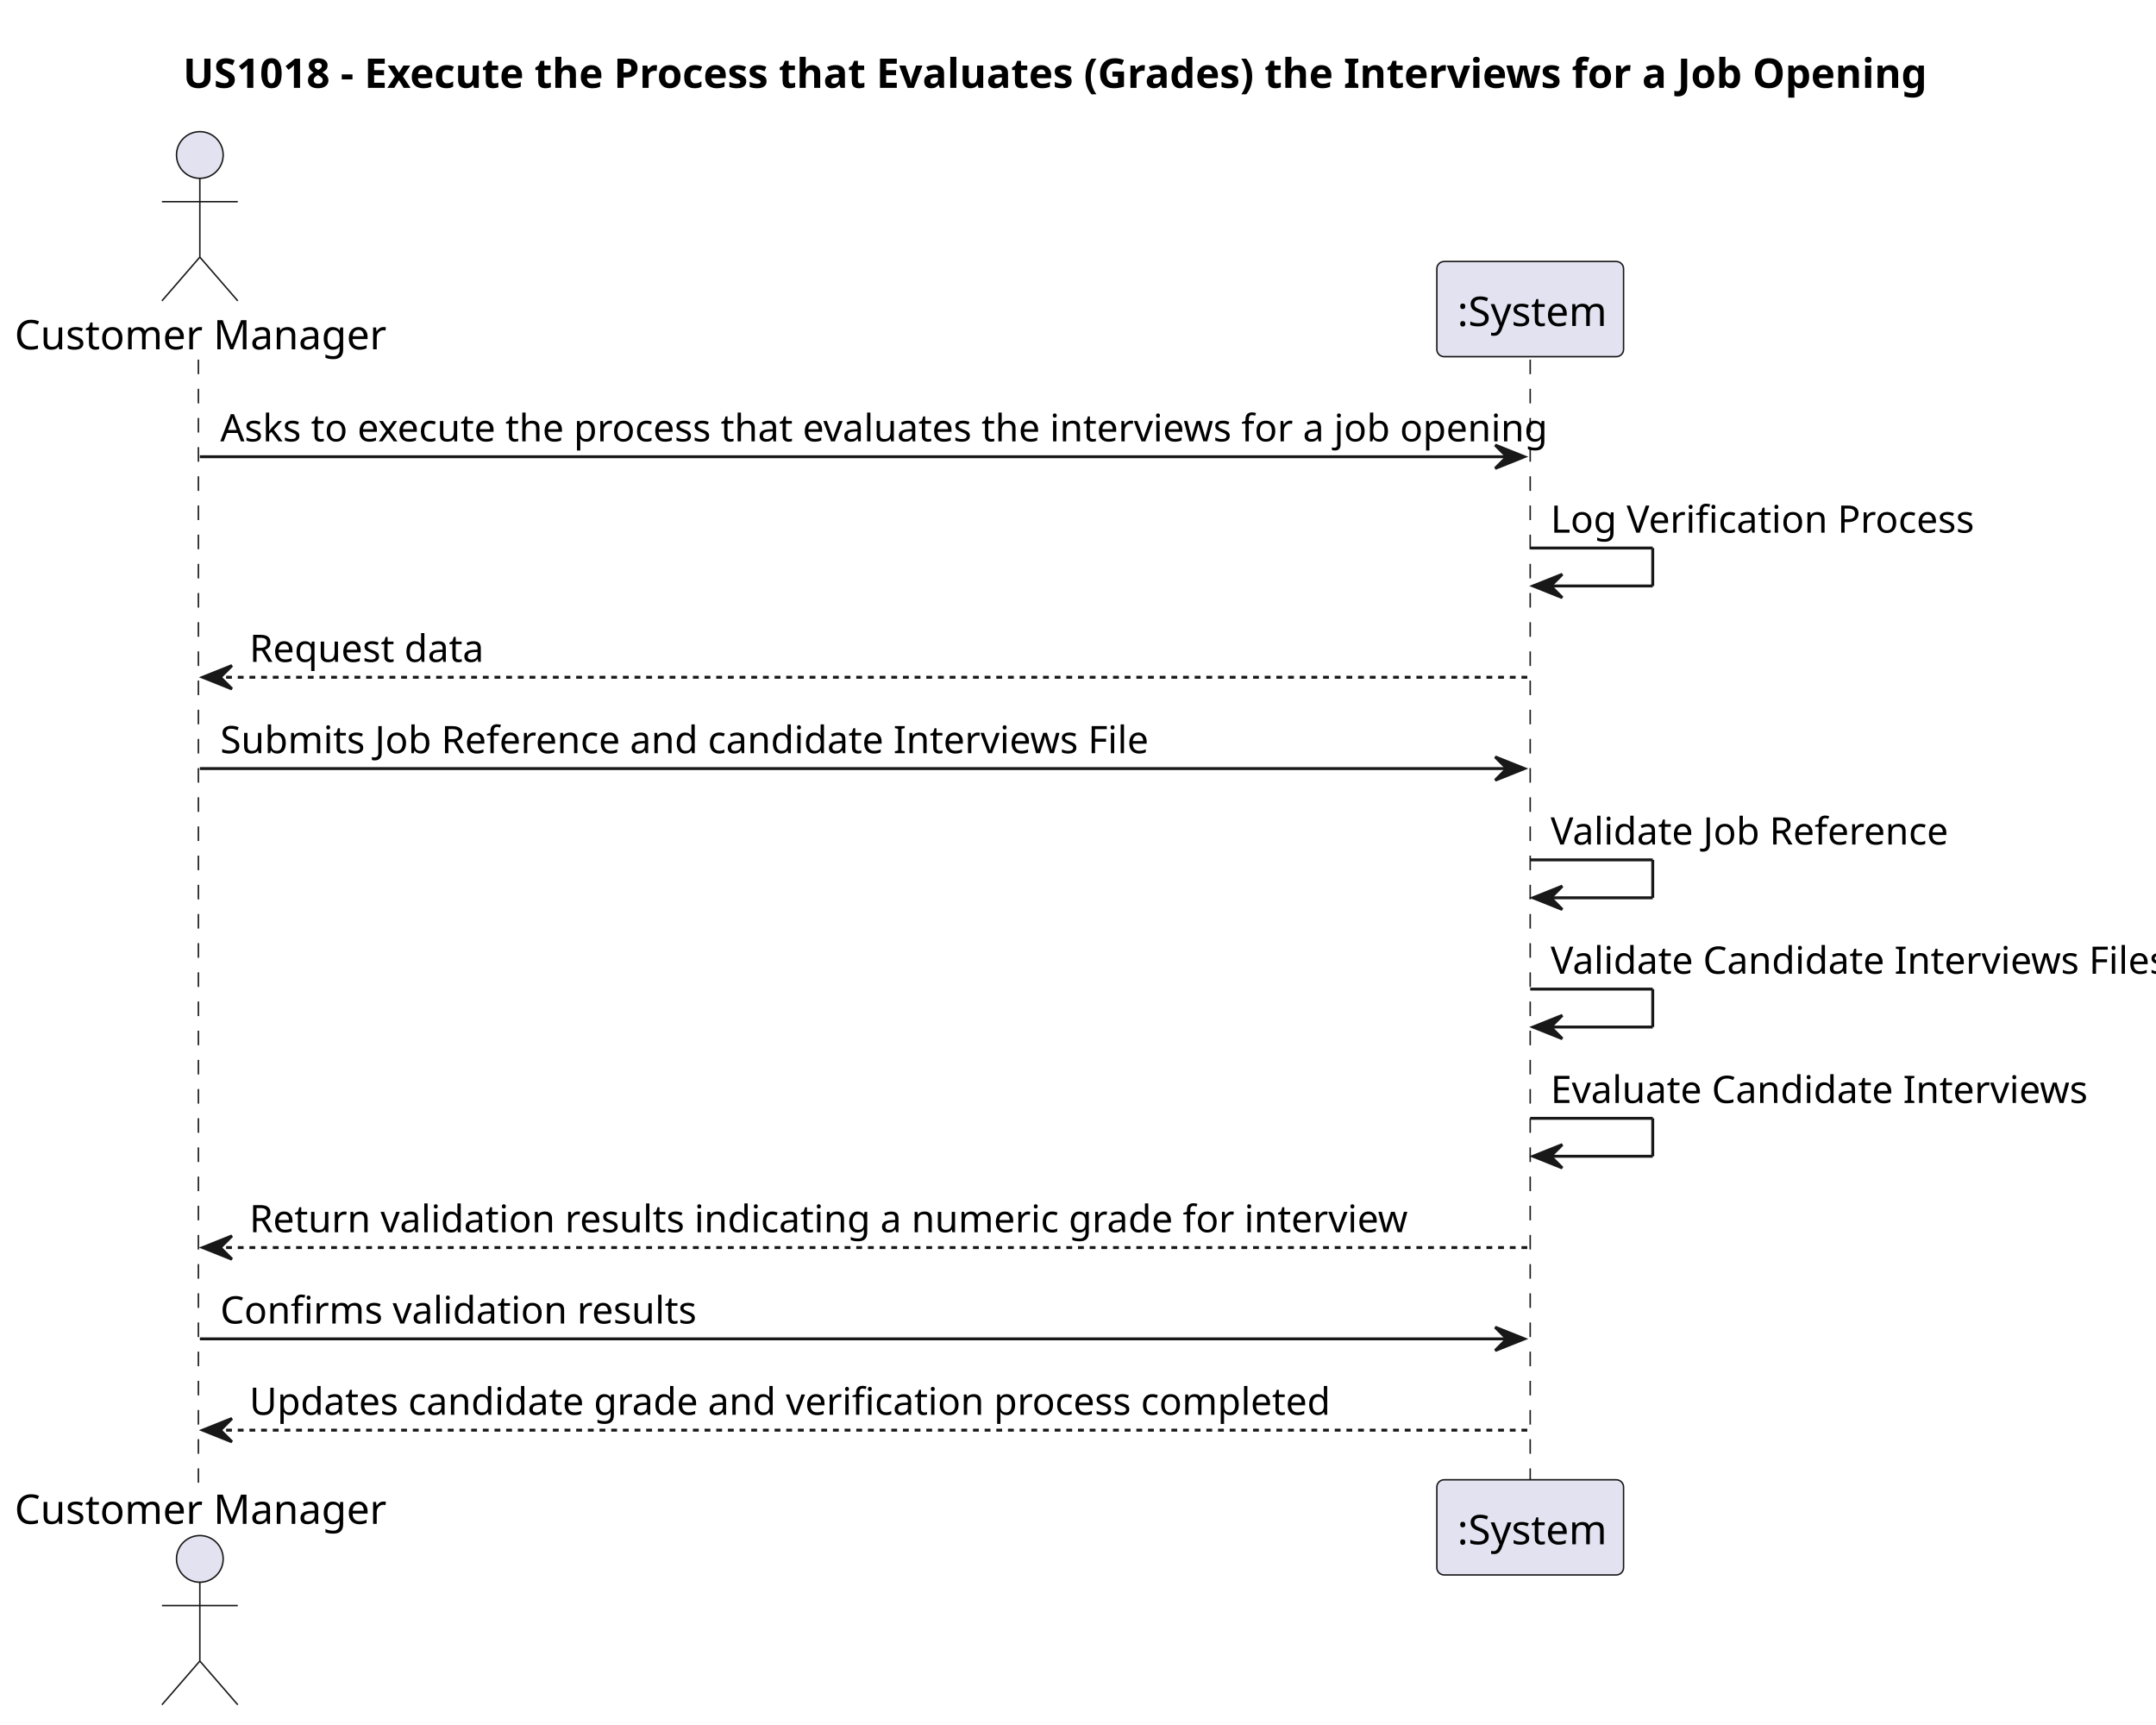
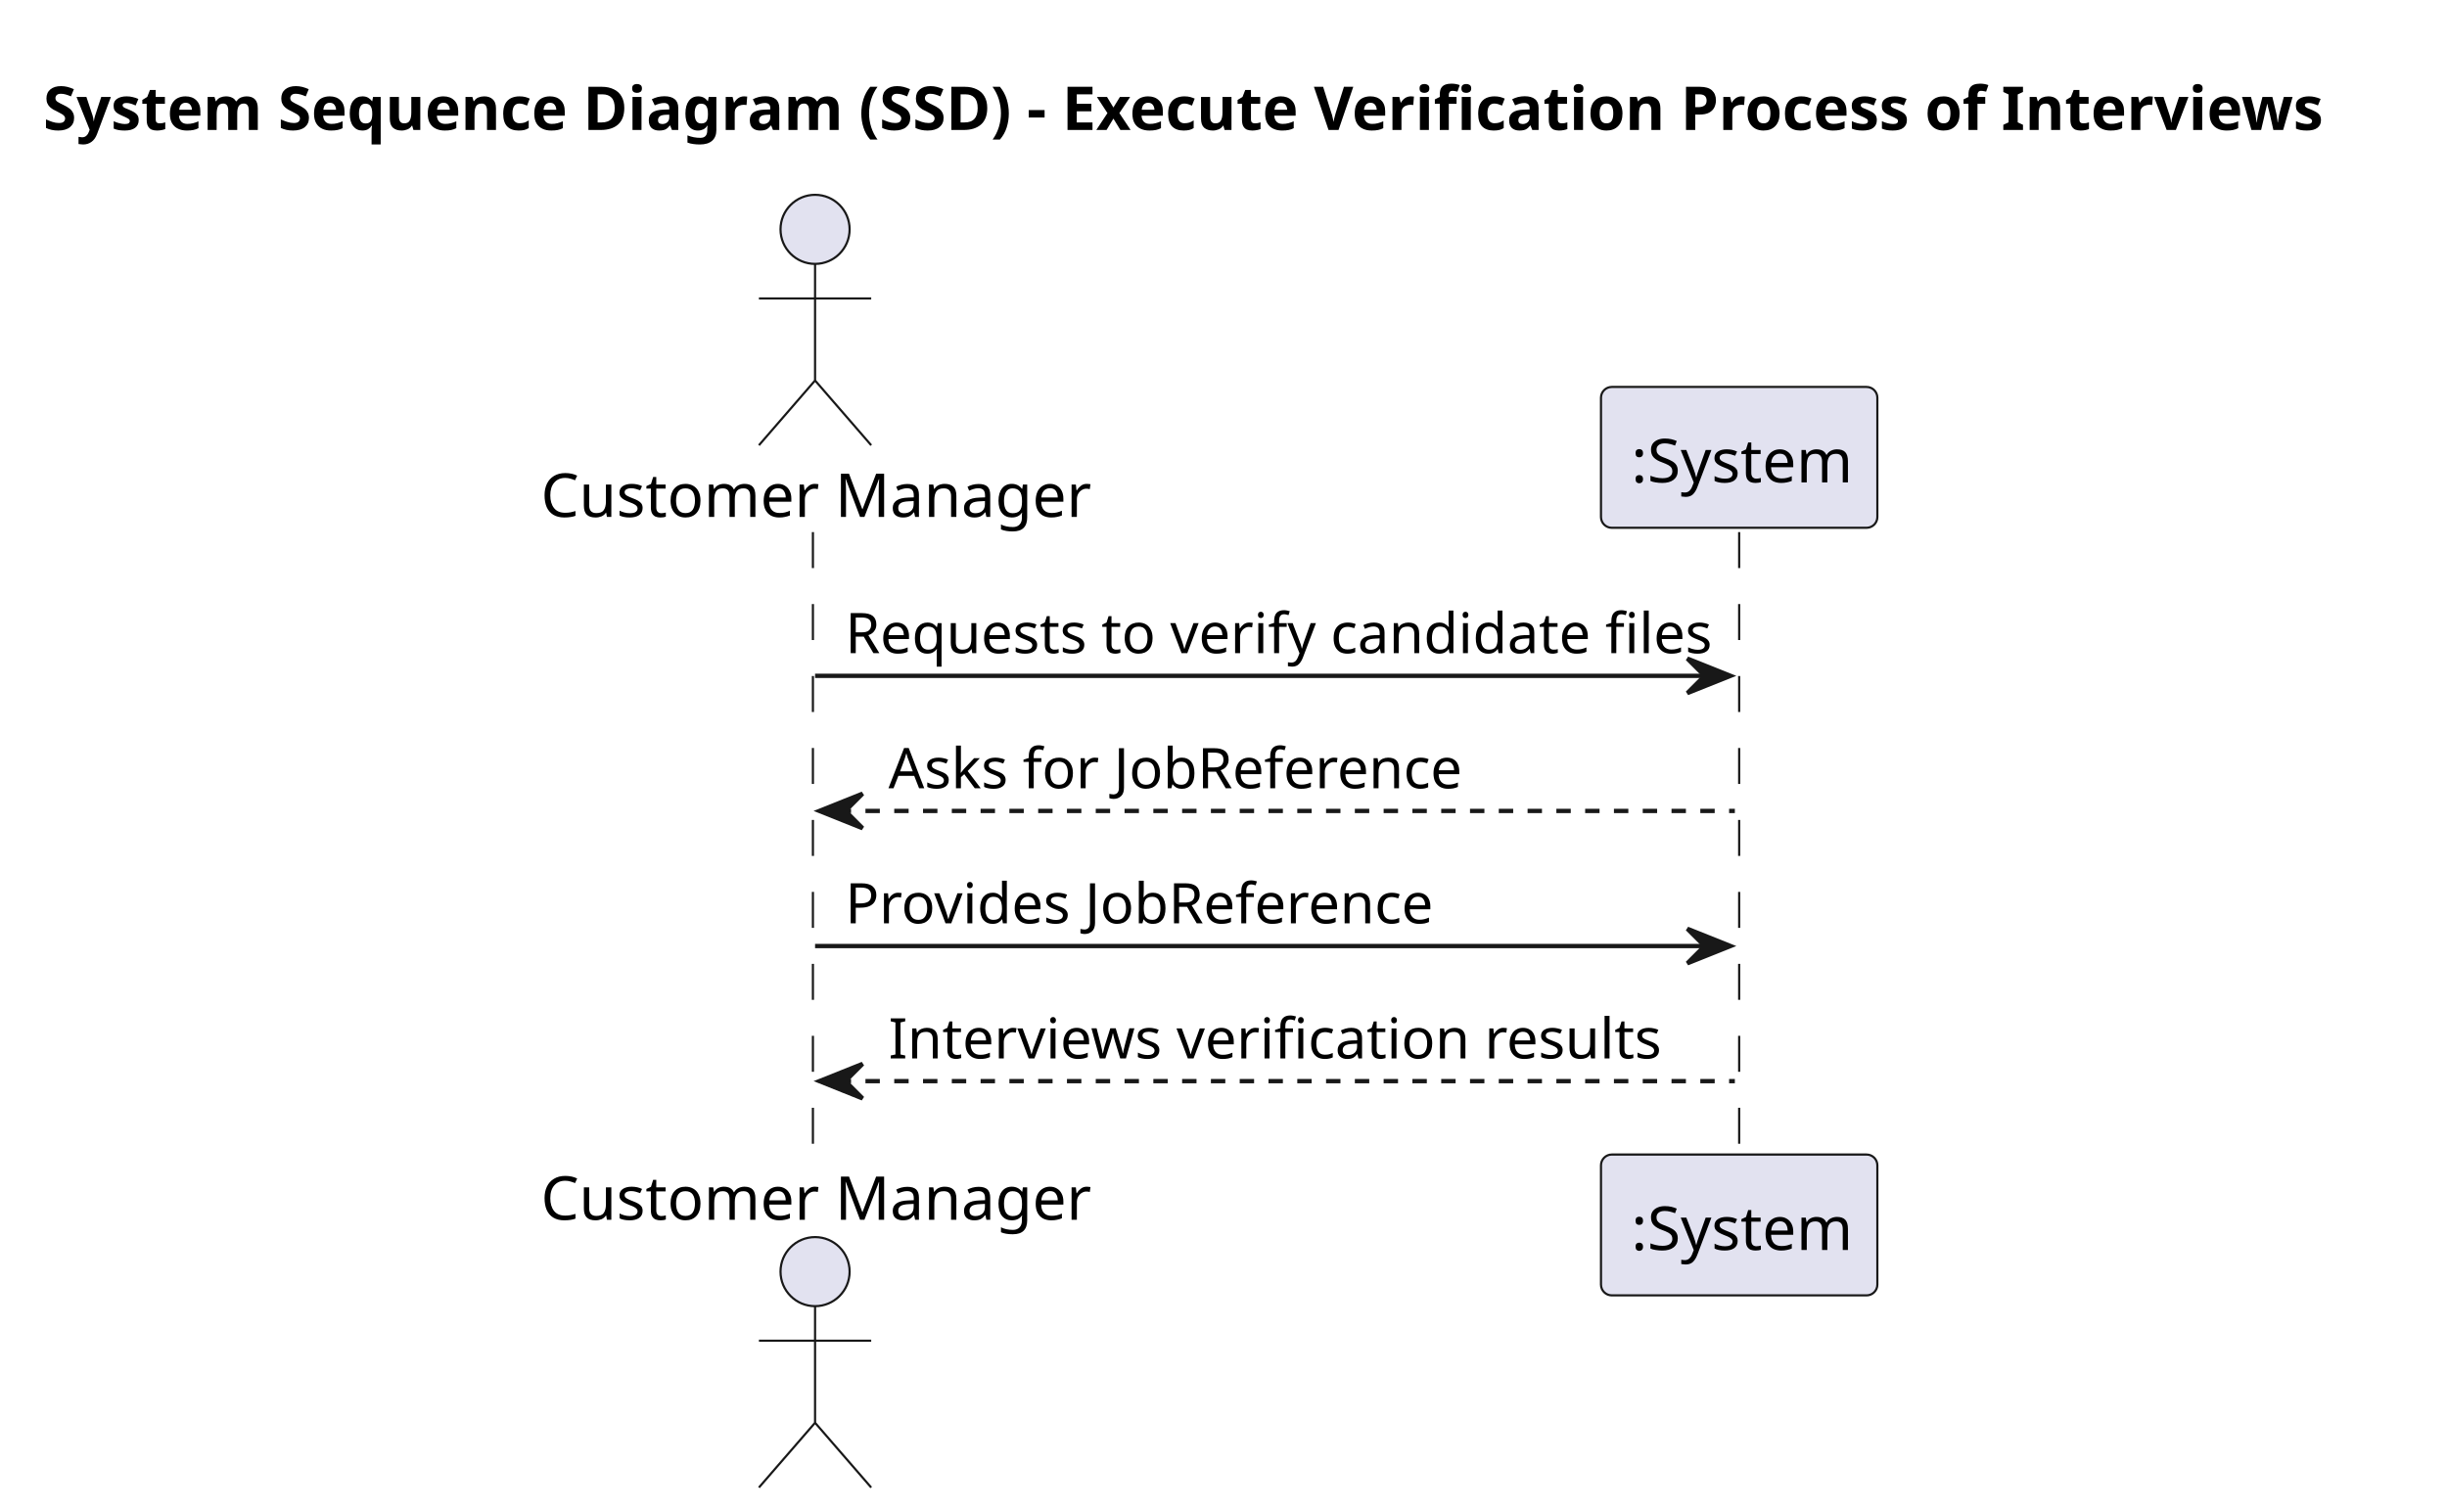
- <svg xmlns="http://www.w3.org/2000/svg" contentStyleType="text/css" height="591px" preserveAspectRatio="none" style="width:739px;height:591px;background:#FFFFFF;" version="1.1" viewBox="0 0 739 591" width="739px" zoomAndPan="magnify">
+ <svg xmlns="http://www.w3.org/2000/svg" contentStyleType="text/css" height="210.6px" preserveAspectRatio="none" style="width:340px;height:210px;background:#FFFFFF;" version="1.1" viewBox="0 0 340 210" width="340.2px" zoomAndPan="magnify">
  <defs />
  <g>
-     <text fill="#000000" font-family="sans-serif" font-size="14" font-weight="bold" lengthAdjust="spacing" textLength="613" x="62.75" y="30.107">US1018 - Execute the Process that Evaluates (Grades) the Interviews for a Job Opening</text>
-     <line style="stroke:#181818;stroke-width:0.5;stroke-dasharray:5.0,5.0;" x1="68" x2="68" y1="123.242" y2="508.152" />
-     <line style="stroke:#181818;stroke-width:0.5;stroke-dasharray:5.0,5.0;" x1="524.5" x2="524.5" y1="123.242" y2="508.152" />
-     <text fill="#000000" font-family="sans-serif" font-size="14" lengthAdjust="spacing" textLength="121" x="5" y="119.728">Customer Manager</text>
-     <ellipse cx="68.5" cy="53.121" fill="#E2E2F0" rx="8" ry="8" style="stroke:#181818;stroke-width:0.5;" />
-     <path d="M68.5,61.121 L68.5,88.121 M55.5,69.121 L81.5,69.121 M68.5,88.121 L55.5,103.121 M68.5,88.121 L81.5,103.121 " fill="none" style="stroke:#181818;stroke-width:0.5;" />
-     <text fill="#000000" font-family="sans-serif" font-size="14" lengthAdjust="spacing" textLength="121" x="5" y="522.26">Customer Manager</text>
-     <ellipse cx="68.5" cy="534.273" fill="#E2E2F0" rx="8" ry="8" style="stroke:#181818;stroke-width:0.5;" />
-     <path d="M68.5,542.273 L68.5,569.273 M55.5,550.273 L81.5,550.273 M68.5,569.273 L55.5,584.273 M68.5,569.273 L81.5,584.273 " fill="none" style="stroke:#181818;stroke-width:0.5;" />
-     <rect fill="#E2E2F0" height="32.621" rx="2.5" ry="2.5" style="stroke:#181818;stroke-width:0.5;" width="64" x="492.5" y="89.621" />
-     <text fill="#000000" font-family="sans-serif" font-size="14" lengthAdjust="spacing" textLength="50" x="499.5" y="111.728">:System</text>
-     <rect fill="#E2E2F0" height="32.621" rx="2.5" ry="2.5" style="stroke:#181818;stroke-width:0.5;" width="64" x="492.5" y="507.152" />
-     <text fill="#000000" font-family="sans-serif" font-size="14" lengthAdjust="spacing" textLength="50" x="499.5" y="529.26">:System</text>
-     <polygon fill="#181818" points="512.5,152.533,522.5,156.533,512.5,160.533,516.5,156.533" style="stroke:#181818;stroke-width:1.0;" />
-     <line style="stroke:#181818;stroke-width:1.0;" x1="68.5" x2="518.5" y1="156.533" y2="156.533" />
-     <text fill="#000000" font-family="sans-serif" font-size="13" lengthAdjust="spacing" textLength="432" x="75.5" y="151.27">Asks to execute the process that evaluates the interviews for a job opening</text>
-     <line style="stroke:#181818;stroke-width:1.0;" x1="524.5" x2="566.5" y1="187.824" y2="187.824" />
-     <line style="stroke:#181818;stroke-width:1.0;" x1="566.5" x2="566.5" y1="187.824" y2="200.824" />
-     <line style="stroke:#181818;stroke-width:1.0;" x1="525.5" x2="566.5" y1="200.824" y2="200.824" />
-     <polygon fill="#181818" points="535.5,196.824,525.5,200.824,535.5,204.824,531.5,200.824" style="stroke:#181818;stroke-width:1.0;" />
-     <text fill="#000000" font-family="sans-serif" font-size="13" lengthAdjust="spacing" textLength="141" x="531.5" y="182.561">Log Verification Process</text>
-     <polygon fill="#181818" points="79.5,228.115,69.5,232.115,79.5,236.115,75.5,232.115" style="stroke:#181818;stroke-width:1.0;" />
-     <line style="stroke:#181818;stroke-width:1.0;stroke-dasharray:2.0,2.0;" x1="73.5" x2="523.5" y1="232.115" y2="232.115" />
-     <text fill="#000000" font-family="sans-serif" font-size="13" lengthAdjust="spacing" textLength="77" x="85.5" y="226.852">Request data</text>
-     <polygon fill="#181818" points="512.5,259.406,522.5,263.406,512.5,267.406,516.5,263.406" style="stroke:#181818;stroke-width:1.0;" />
-     <line style="stroke:#181818;stroke-width:1.0;" x1="68.5" x2="518.5" y1="263.406" y2="263.406" />
-     <text fill="#000000" font-family="sans-serif" font-size="13" lengthAdjust="spacing" textLength="304" x="75.5" y="258.144">Submits Job Reference and candidate Interviews File</text>
-     <line style="stroke:#181818;stroke-width:1.0;" x1="524.5" x2="566.5" y1="294.697" y2="294.697" />
-     <line style="stroke:#181818;stroke-width:1.0;" x1="566.5" x2="566.5" y1="294.697" y2="307.697" />
-     <line style="stroke:#181818;stroke-width:1.0;" x1="525.5" x2="566.5" y1="307.697" y2="307.697" />
-     <polygon fill="#181818" points="535.5,303.697,525.5,307.697,535.5,311.697,531.5,307.697" style="stroke:#181818;stroke-width:1.0;" />
-     <text fill="#000000" font-family="sans-serif" font-size="13" lengthAdjust="spacing" textLength="133" x="531.5" y="289.435">Validate Job Reference</text>
-     <line style="stroke:#181818;stroke-width:1.0;" x1="524.5" x2="566.5" y1="338.988" y2="338.988" />
-     <line style="stroke:#181818;stroke-width:1.0;" x1="566.5" x2="566.5" y1="338.988" y2="351.988" />
-     <line style="stroke:#181818;stroke-width:1.0;" x1="525.5" x2="566.5" y1="351.988" y2="351.988" />
-     <polygon fill="#181818" points="535.5,347.988,525.5,351.988,535.5,355.988,531.5,351.988" style="stroke:#181818;stroke-width:1.0;" />
-     <text fill="#000000" font-family="sans-serif" font-size="13" lengthAdjust="spacing" textLength="201" x="531.5" y="333.726">Validate Candidate Interviews Files</text>
-     <line style="stroke:#181818;stroke-width:1.0;" x1="524.5" x2="566.5" y1="383.279" y2="383.279" />
-     <line style="stroke:#181818;stroke-width:1.0;" x1="566.5" x2="566.5" y1="383.279" y2="396.279" />
-     <line style="stroke:#181818;stroke-width:1.0;" x1="525.5" x2="566.5" y1="396.279" y2="396.279" />
-     <polygon fill="#181818" points="535.5,392.279,525.5,396.279,535.5,400.279,531.5,396.279" style="stroke:#181818;stroke-width:1.0;" />
-     <text fill="#000000" font-family="sans-serif" font-size="13" lengthAdjust="spacing" textLength="171" x="531.5" y="378.017">Evaluate Candidate Interviews</text>
-     <polygon fill="#181818" points="79.5,423.57,69.5,427.57,79.5,431.57,75.5,427.57" style="stroke:#181818;stroke-width:1.0;" />
-     <line style="stroke:#181818;stroke-width:1.0;stroke-dasharray:2.0,2.0;" x1="73.5" x2="523.5" y1="427.57" y2="427.57" />
-     <text fill="#000000" font-family="sans-serif" font-size="13" lengthAdjust="spacing" textLength="365" x="85.5" y="422.308">Return validation results indicating a numeric grade for interview</text>
-     <polygon fill="#181818" points="512.5,454.861,522.5,458.861,512.5,462.861,516.5,458.861" style="stroke:#181818;stroke-width:1.0;" />
-     <line style="stroke:#181818;stroke-width:1.0;" x1="68.5" x2="518.5" y1="458.861" y2="458.861" />
-     <text fill="#000000" font-family="sans-serif" font-size="13" lengthAdjust="spacing" textLength="151" x="75.5" y="453.599">Confirms validation results</text>
-     <polygon fill="#181818" points="79.5,486.152,69.5,490.152,79.5,494.152,75.5,490.152" style="stroke:#181818;stroke-width:1.0;" />
-     <line style="stroke:#181818;stroke-width:1.0;stroke-dasharray:2.0,2.0;" x1="73.5" x2="523.5" y1="490.152" y2="490.152" />
-     <text fill="#000000" font-family="sans-serif" font-size="13" lengthAdjust="spacing" textLength="347" x="85.5" y="484.89">Updates candidate grade and verification process completed</text>
+     <text fill="#000000" font-family="sans-serif" font-size="8.4" font-weight="bold" lengthAdjust="spacing" textLength="323.4" x="6" y="18.064">System Sequence Diagram (SSD) - Execute Verification Process of Interviews</text>
+     <line style="stroke:#181818;stroke-width:0.3;stroke-dasharray:5.0,5.0;" x1="112.95" x2="112.95" y1="73.945" y2="161.044" />
+     <line style="stroke:#181818;stroke-width:0.3;stroke-dasharray:5.0,5.0;" x1="241.65" x2="241.65" y1="73.945" y2="161.044" />
+     <text fill="#000000" font-family="sans-serif" font-size="8.4" lengthAdjust="spacing" textLength="72.6" x="75.15" y="71.837">Customer Manager</text>
+     <ellipse cx="113.25" cy="31.873" fill="#E2E2F0" rx="4.8" ry="4.8" style="stroke:#181818;stroke-width:0.3;" />
+     <path d="M113.25,36.673 L113.25,52.873 M105.45,41.473 L121.05,41.473 M113.25,52.873 L105.45,61.873 M113.25,52.873 L121.05,61.873 " fill="none" style="stroke:#181818;stroke-width:0.3;" />
+     <text fill="#000000" font-family="sans-serif" font-size="8.4" lengthAdjust="spacing" textLength="72.6" x="75.15" y="169.508">Customer Manager</text>
+     <ellipse cx="113.25" cy="176.716" fill="#E2E2F0" rx="4.8" ry="4.8" style="stroke:#181818;stroke-width:0.3;" />
+     <path d="M113.25,181.516 L113.25,197.716 M105.45,186.316 L121.05,186.316 M113.25,197.716 L105.45,206.716 M113.25,197.716 L121.05,206.716 " fill="none" style="stroke:#181818;stroke-width:0.3;" />
+     <rect fill="#E2E2F0" height="19.573" rx="1.5" ry="1.5" style="stroke:#181818;stroke-width:0.3;" width="38.4" x="222.45" y="53.773" />
+     <text fill="#000000" font-family="sans-serif" font-size="8.4" lengthAdjust="spacing" textLength="30" x="226.65" y="67.037">:System</text>
+     <rect fill="#E2E2F0" height="19.573" rx="1.5" ry="1.5" style="stroke:#181818;stroke-width:0.3;" width="38.4" x="222.45" y="160.444" />
+     <text fill="#000000" font-family="sans-serif" font-size="8.4" lengthAdjust="spacing" textLength="30" x="226.65" y="173.708">:System</text>
+     <polygon fill="#181818" points="234.45,91.52,240.45,93.92,234.45,96.32,236.85,93.92" style="stroke:#181818;stroke-width:0.6;" />
+     <line style="stroke:#181818;stroke-width:0.6;" x1="113.25" x2="238.05" y1="93.92" y2="93.92" />
+     <text fill="#000000" font-family="sans-serif" font-size="7.8" lengthAdjust="spacing" textLength="114" x="117.45" y="90.762">Requests to verify candidate files</text>
+     <polygon fill="#181818" points="119.85,110.294,113.85,112.695,119.85,115.094,117.45,112.695" style="stroke:#181818;stroke-width:0.6;" />
+     <line style="stroke:#181818;stroke-width:0.6;stroke-dasharray:2.0,2.0;" x1="116.25" x2="241.05" y1="112.695" y2="112.695" />
+     <text fill="#000000" font-family="sans-serif" font-size="7.8" lengthAdjust="spacing" textLength="78" x="123.45" y="109.537">Asks for JobReference</text>
+     <polygon fill="#181818" points="234.45,129.069,240.45,131.469,234.45,133.869,236.85,131.469" style="stroke:#181818;stroke-width:0.6;" />
+     <line style="stroke:#181818;stroke-width:0.6;" x1="113.25" x2="238.05" y1="131.469" y2="131.469" />
+     <text fill="#000000" font-family="sans-serif" font-size="7.8" lengthAdjust="spacing" textLength="78.6" x="117.45" y="128.311">Provides JobReference</text>
+     <polygon fill="#181818" points="119.85,147.844,113.85,150.244,119.85,152.644,117.45,150.244" style="stroke:#181818;stroke-width:0.6;" />
+     <line style="stroke:#181818;stroke-width:0.6;stroke-dasharray:2.0,2.0;" x1="116.25" x2="241.05" y1="150.244" y2="150.244" />
+     <text fill="#000000" font-family="sans-serif" font-size="7.8" lengthAdjust="spacing" textLength="97.8" x="123.45" y="147.086">Interviews verification results</text>
  </g>
</svg>
